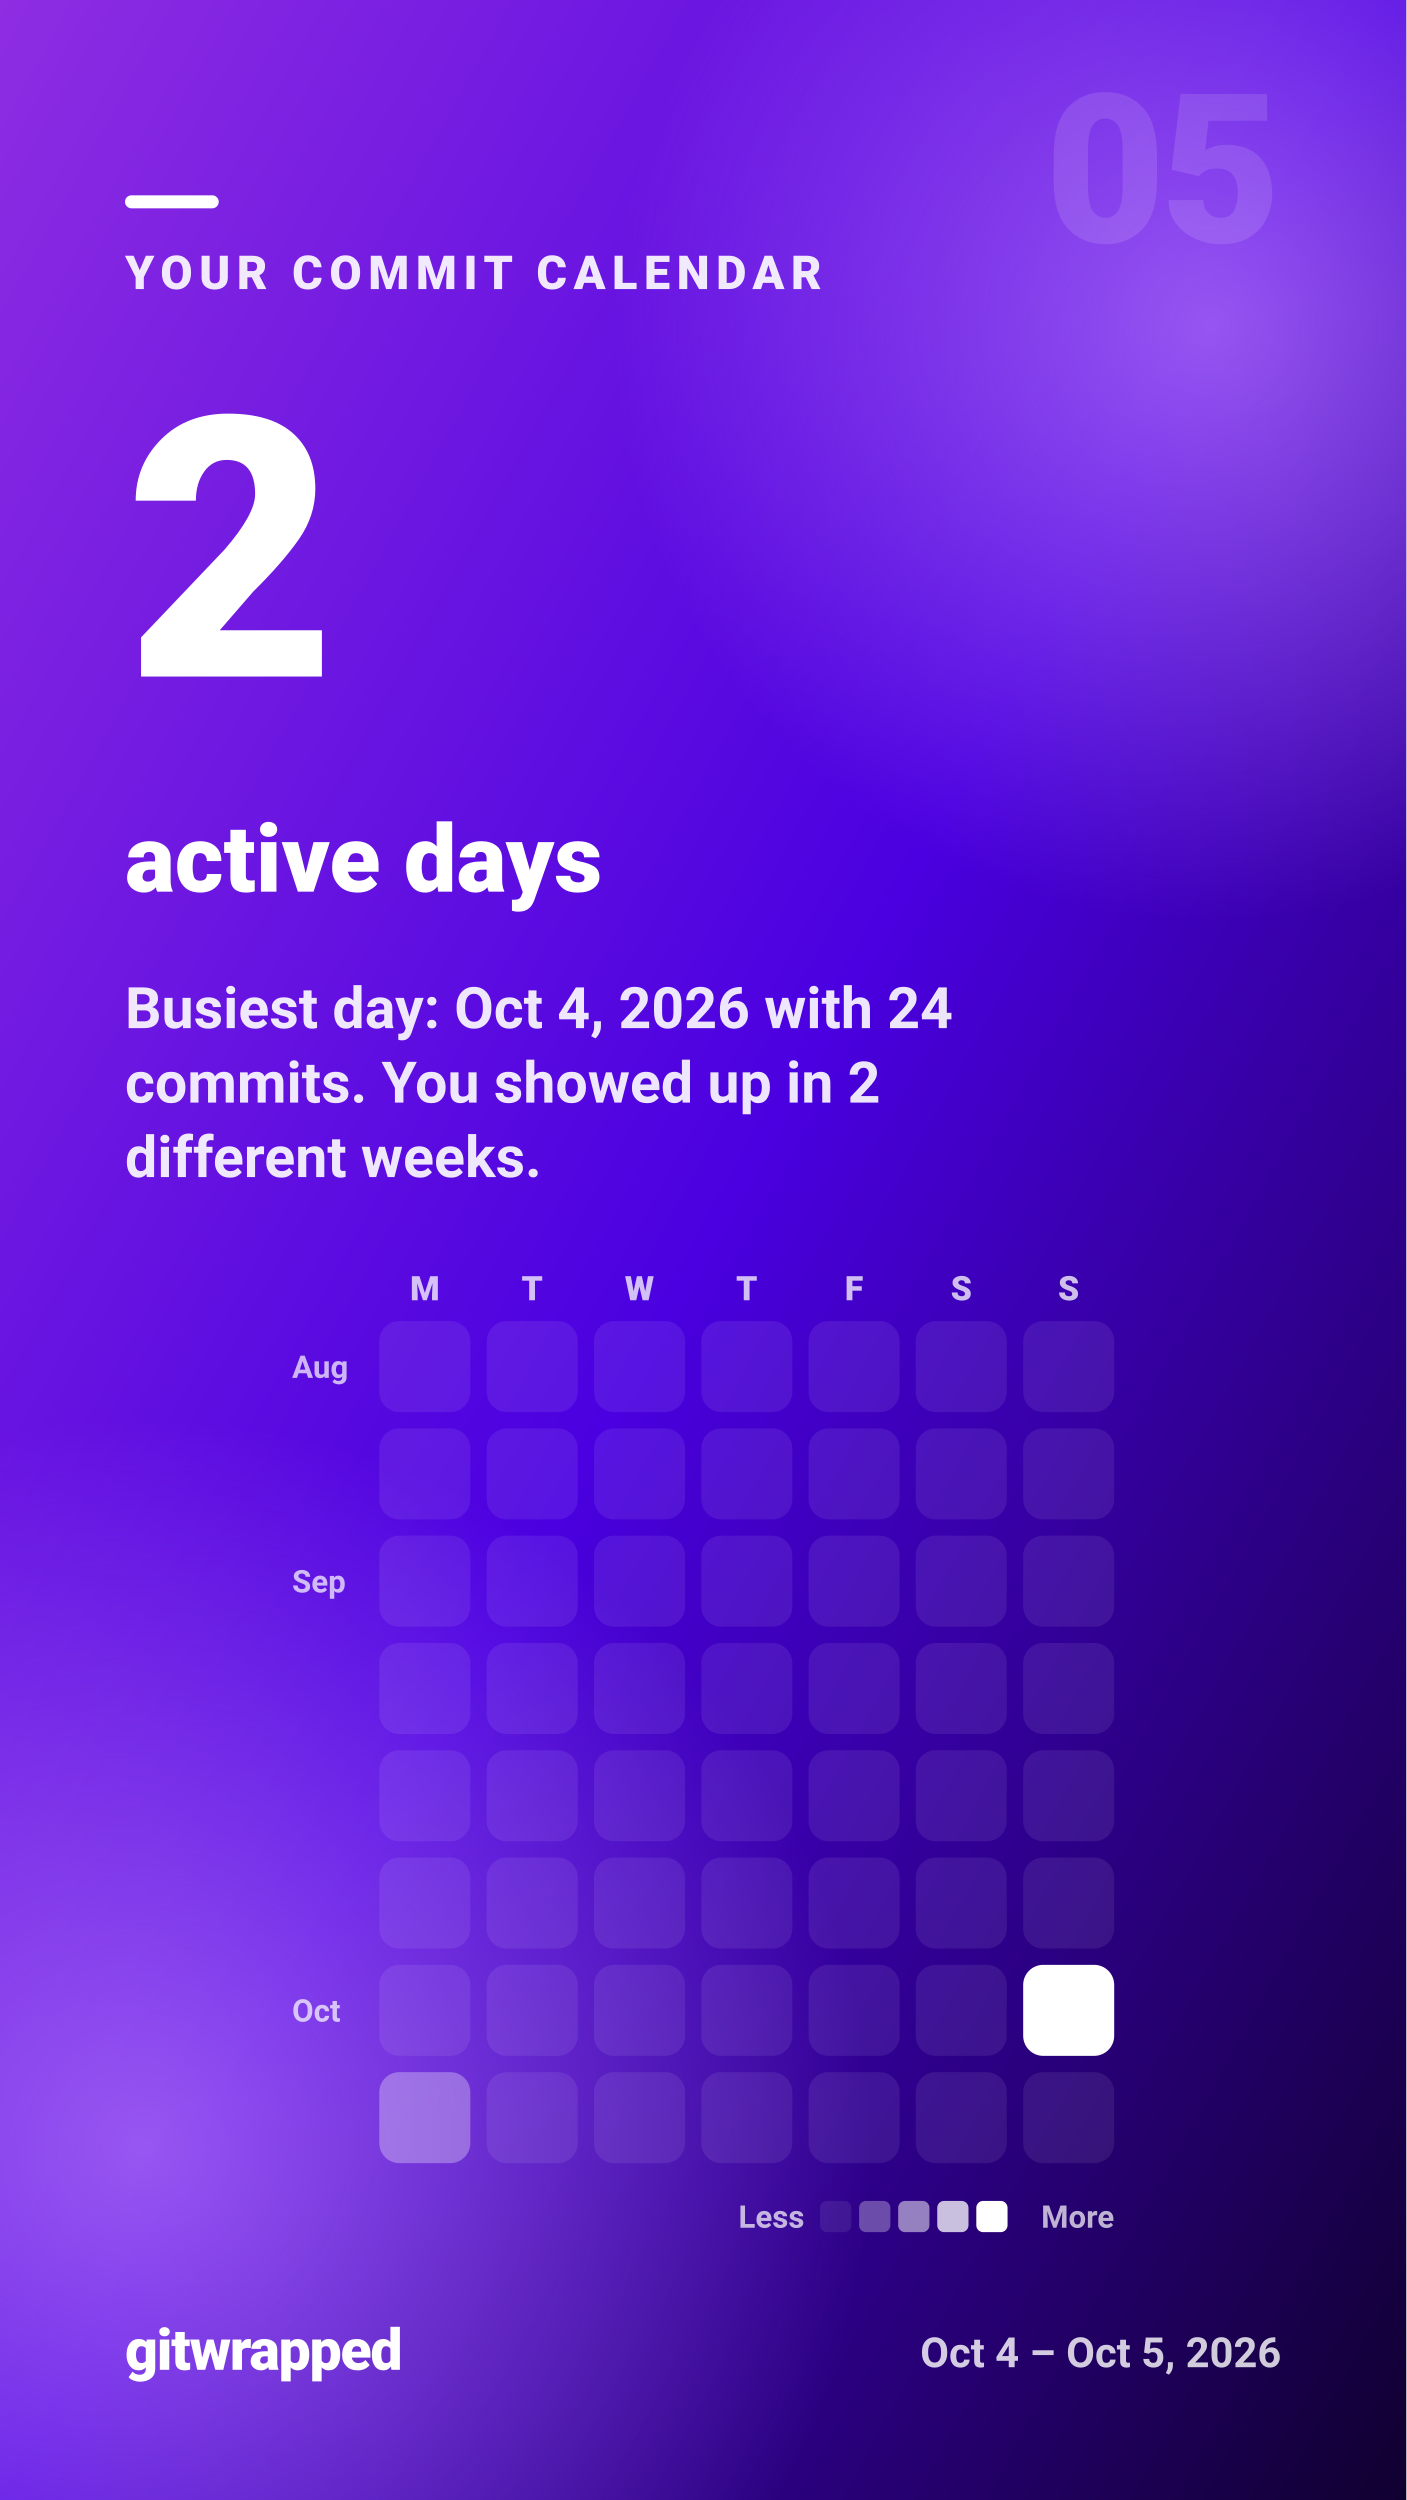
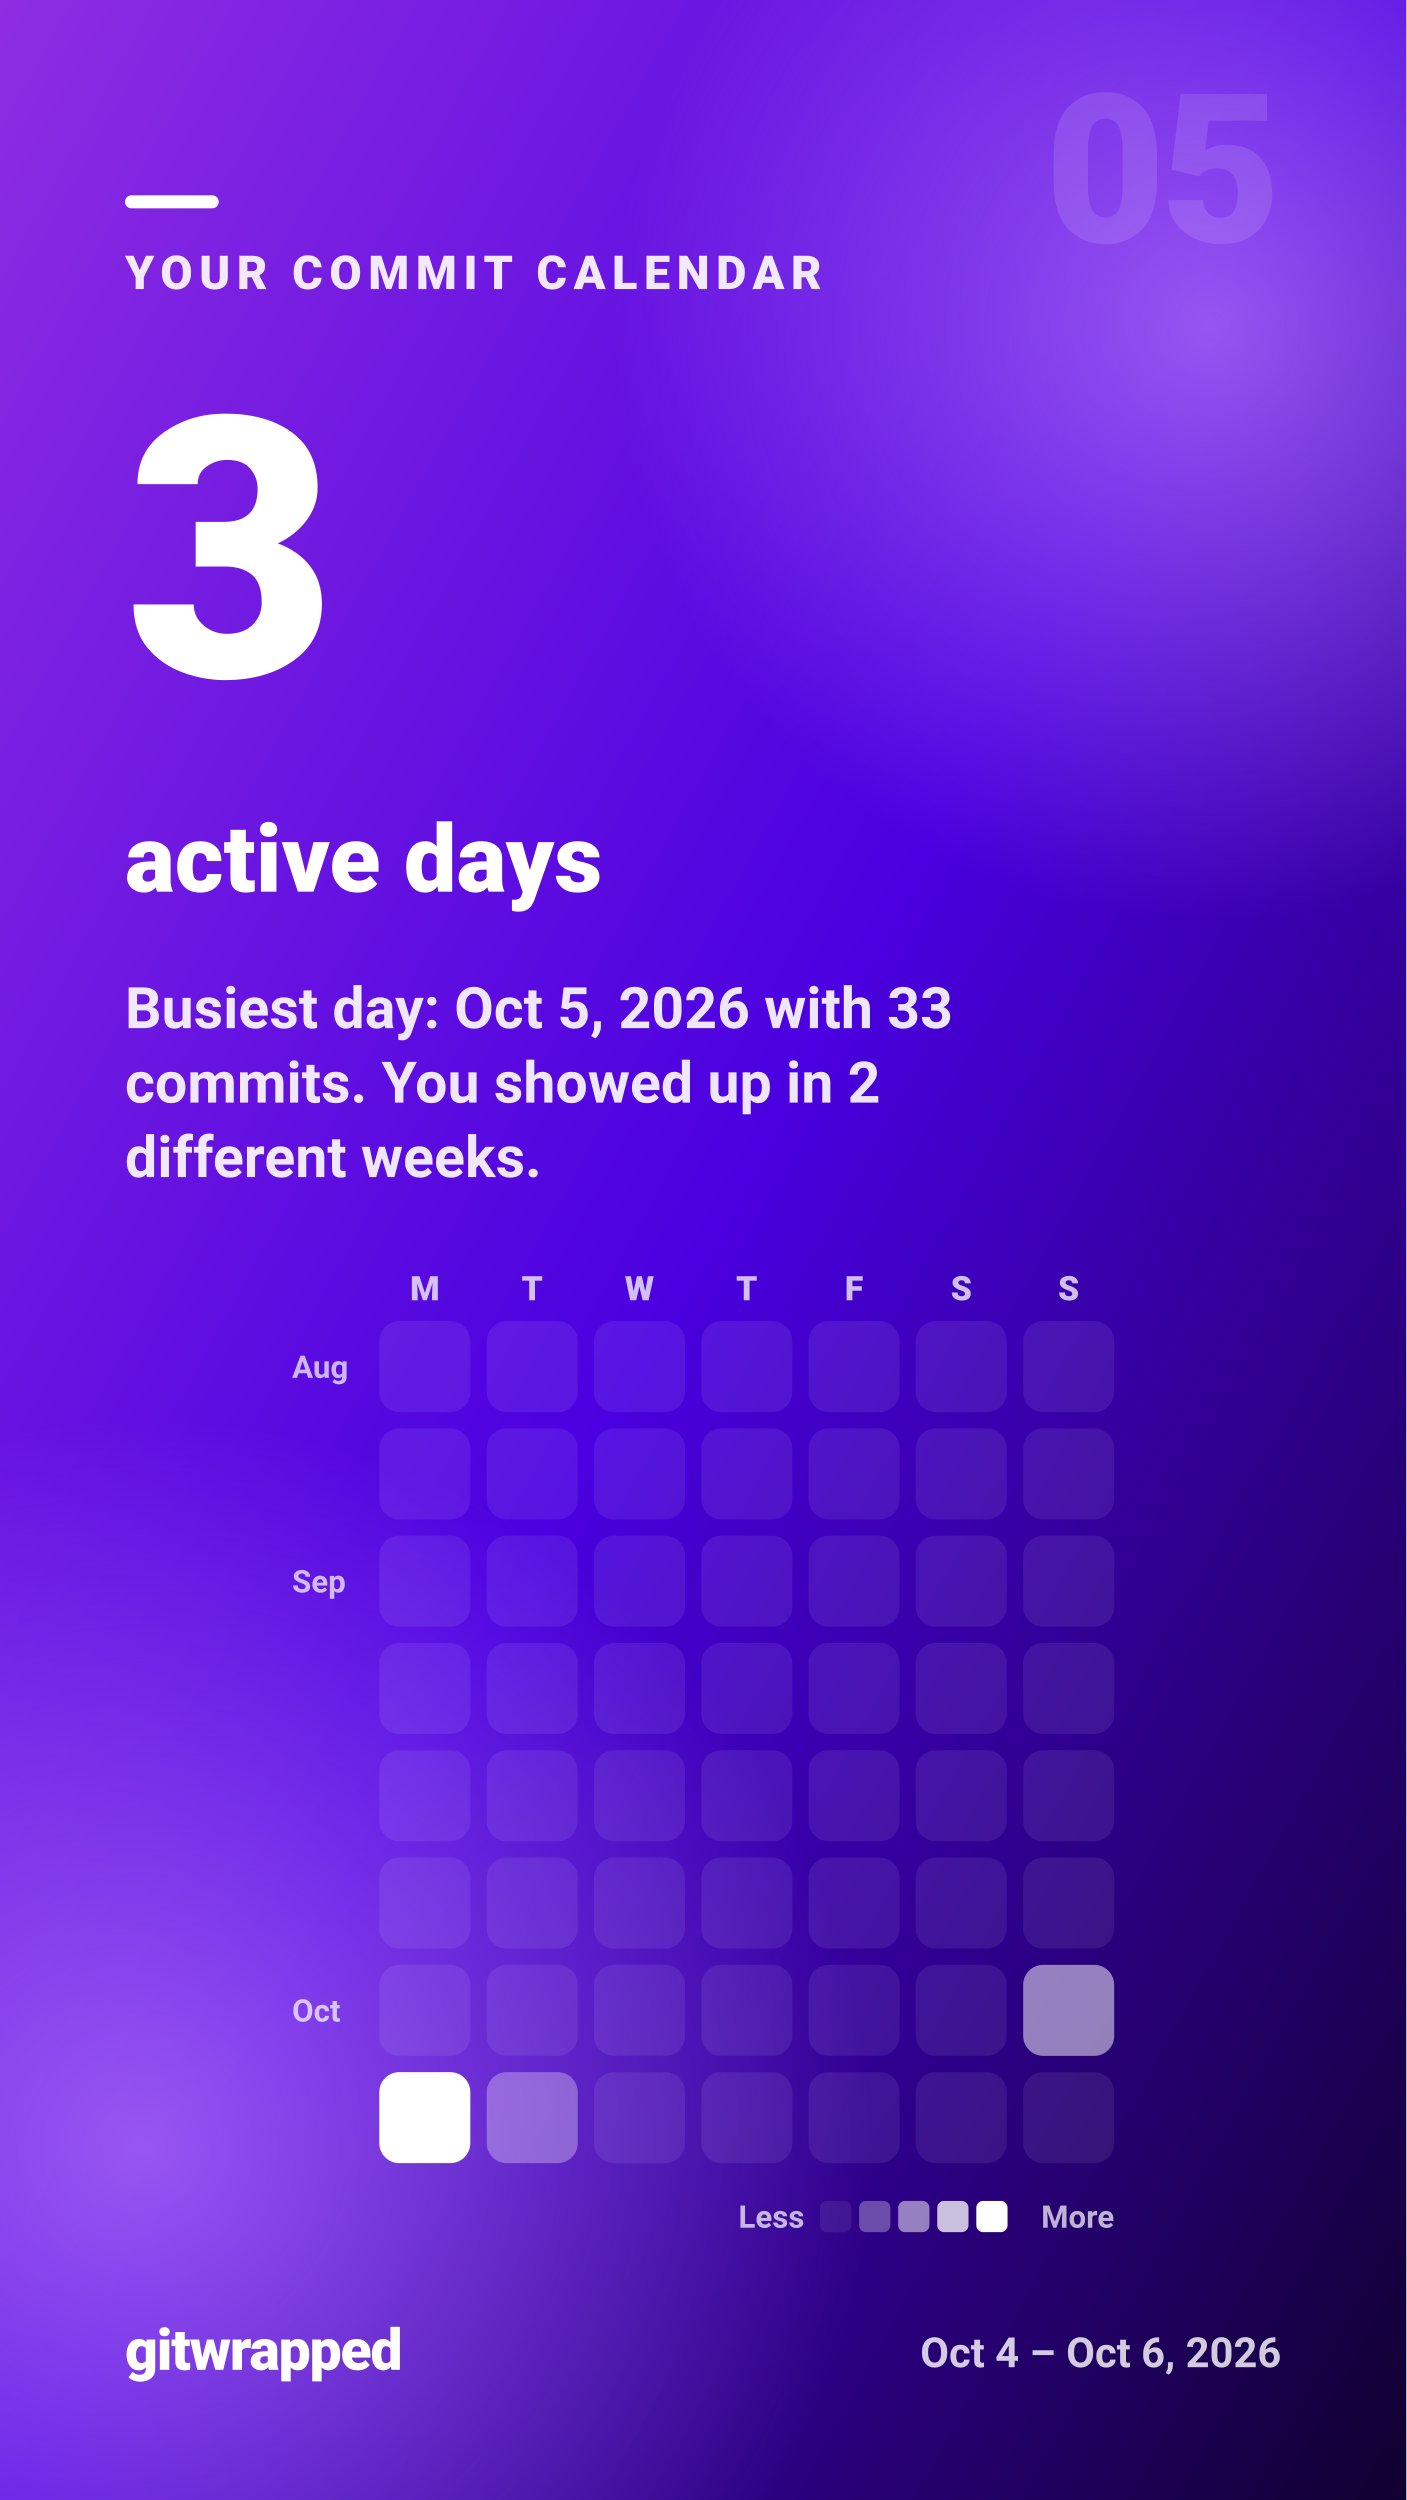
- <svg xmlns="http://www.w3.org/2000/svg" width="1080" height="1920" viewBox="0 0 1080 1920" role="img" aria-label="YOUR COMMIT CALENDAR — 2 — active days">
+ <svg xmlns="http://www.w3.org/2000/svg" width="1080" height="1920" viewBox="0 0 1080 1920" role="img" aria-label="YOUR COMMIT CALENDAR — 3 — active days">
  <defs>
    <linearGradient id="gw-activity-bg" x1="0" y1="0" x2="1" y2="1">
      <stop offset="0.00" stop-color="#8e2de2" />
      <stop offset="0.50" stop-color="#4a00e0" />
      <stop offset="1.00" stop-color="#10002f" />
    </linearGradient>
    <radialGradient id="gw-activity-glow">
      <stop offset="0" stop-color="#d59bff" stop-opacity="0.55" />
      <stop offset="1" stop-color="#d59bff" stop-opacity="0" />
    </radialGradient>
  </defs>
  <rect width="1080" height="1920" fill="url(#gw-activity-bg)" />
  <circle cx="930" cy="250" r="460" fill="url(#gw-activity-glow)" />
  <circle cx="110" cy="1650" r="560" fill="url(#gw-activity-glow)" />
  <g fill="#ffffff" font-family="system-ui, -apple-system, 'Segoe UI', Roboto, Helvetica, Arial, sans-serif">
    <text x="984" y="186" font-size="160" font-weight="900" fill-opacity="0.12" text-anchor="end" letter-spacing="-4">05</text>
    <rect x="96" y="150" width="72" height="10" rx="5" fill="#ffffff" />
    <text x="96" y="222" font-size="36" font-weight="800" fill-opacity="0.9" letter-spacing="5">YOUR COMMIT CALENDAR</text>
-     <text x="96" y="519.6" font-size="280" font-weight="900" letter-spacing="-5.6">2</text>
+     <text x="96" y="519.6" font-size="280" font-weight="900" letter-spacing="-5.6">3</text>
    <text x="96" y="684.8" font-size="72" font-weight="800">active days</text>
-     <text x="96" y="789.6" font-size="44" font-weight="600" fill-opacity="0.9">Busiest day: Oct 4, 2026 with 24</text>
+     <text x="96" y="789.6" font-size="44" font-weight="600" fill-opacity="0.9">Busiest day: Oct 5, 2026 with 33</text>
    <text x="96" y="846.8" font-size="44" font-weight="600" fill-opacity="0.9">commits. You showed up in 2</text>
    <text x="96" y="904" font-size="44" font-weight="600" fill-opacity="0.9">different weeks.</text>
    <text x="326.3" y="998.6" font-size="26" font-weight="800" fill-opacity="0.75" text-anchor="middle">M</text>
    <text x="408.7" y="998.6" font-size="26" font-weight="800" fill-opacity="0.75" text-anchor="middle">T</text>
    <text x="491.1" y="998.6" font-size="26" font-weight="800" fill-opacity="0.75" text-anchor="middle">W</text>
    <text x="573.5" y="998.6" font-size="26" font-weight="800" fill-opacity="0.75" text-anchor="middle">T</text>
    <text x="655.9" y="998.6" font-size="26" font-weight="800" fill-opacity="0.75" text-anchor="middle">F</text>
    <text x="738.3" y="998.6" font-size="26" font-weight="800" fill-opacity="0.75" text-anchor="middle">S</text>
    <text x="820.7" y="998.6" font-size="26" font-weight="800" fill-opacity="0.75" text-anchor="middle">S</text>
    <text x="224.3" y="1058.2" font-size="24" font-weight="700" fill-opacity="0.7">Aug</text>
    <text x="224.3" y="1223" font-size="24" font-weight="700" fill-opacity="0.7">Sep</text>
    <text x="224.3" y="1552.6" font-size="24" font-weight="700" fill-opacity="0.7">Oct</text>
    <rect x="291.3" y="1014.6" width="69.9" height="69.9" rx="15.4" fill-opacity="0.08" />
    <rect x="373.8" y="1014.6" width="69.9" height="69.9" rx="15.4" fill-opacity="0.08" />
    <rect x="456.2" y="1014.6" width="69.9" height="69.9" rx="15.4" fill-opacity="0.08" />
    <rect x="538.6" y="1014.6" width="69.9" height="69.9" rx="15.4" fill-opacity="0.08" />
    <rect x="621" y="1014.6" width="69.9" height="69.9" rx="15.4" fill-opacity="0.08" />
    <rect x="703.3" y="1014.6" width="69.9" height="69.9" rx="15.4" fill-opacity="0.08" />
    <rect x="785.8" y="1014.6" width="69.9" height="69.9" rx="15.4" fill-opacity="0.08" />
    <rect x="291.3" y="1097" width="69.9" height="69.9" rx="15.4" fill-opacity="0.08" />
    <rect x="373.8" y="1097" width="69.9" height="69.9" rx="15.4" fill-opacity="0.08" />
    <rect x="456.2" y="1097" width="69.9" height="69.9" rx="15.4" fill-opacity="0.08" />
    <rect x="538.6" y="1097" width="69.9" height="69.9" rx="15.4" fill-opacity="0.08" />
    <rect x="621" y="1097" width="69.9" height="69.9" rx="15.4" fill-opacity="0.08" />
    <rect x="703.3" y="1097" width="69.9" height="69.9" rx="15.4" fill-opacity="0.08" />
    <rect x="785.8" y="1097" width="69.9" height="69.9" rx="15.4" fill-opacity="0.08" />
    <rect x="291.3" y="1179.4" width="69.9" height="69.9" rx="15.4" fill-opacity="0.08" />
    <rect x="373.8" y="1179.4" width="69.9" height="69.9" rx="15.4" fill-opacity="0.08" />
    <rect x="456.2" y="1179.4" width="69.9" height="69.9" rx="15.4" fill-opacity="0.08" />
    <rect x="538.6" y="1179.4" width="69.9" height="69.9" rx="15.4" fill-opacity="0.08" />
    <rect x="621" y="1179.4" width="69.9" height="69.9" rx="15.4" fill-opacity="0.08" />
    <rect x="703.3" y="1179.4" width="69.9" height="69.9" rx="15.4" fill-opacity="0.08" />
    <rect x="785.8" y="1179.4" width="69.9" height="69.9" rx="15.4" fill-opacity="0.08" />
    <rect x="291.3" y="1261.8" width="69.9" height="69.9" rx="15.4" fill-opacity="0.08" />
    <rect x="373.8" y="1261.8" width="69.9" height="69.9" rx="15.4" fill-opacity="0.08" />
    <rect x="456.2" y="1261.8" width="69.9" height="69.9" rx="15.4" fill-opacity="0.08" />
    <rect x="538.6" y="1261.8" width="69.9" height="69.9" rx="15.4" fill-opacity="0.08" />
    <rect x="621" y="1261.8" width="69.9" height="69.9" rx="15.4" fill-opacity="0.08" />
    <rect x="703.3" y="1261.8" width="69.9" height="69.9" rx="15.4" fill-opacity="0.08" />
    <rect x="785.8" y="1261.8" width="69.9" height="69.9" rx="15.4" fill-opacity="0.08" />
    <rect x="291.3" y="1344.2" width="69.9" height="69.9" rx="15.4" fill-opacity="0.08" />
    <rect x="373.8" y="1344.2" width="69.9" height="69.9" rx="15.4" fill-opacity="0.08" />
    <rect x="456.2" y="1344.2" width="69.9" height="69.9" rx="15.4" fill-opacity="0.08" />
    <rect x="538.6" y="1344.2" width="69.9" height="69.9" rx="15.4" fill-opacity="0.08" />
    <rect x="621" y="1344.2" width="69.9" height="69.9" rx="15.4" fill-opacity="0.08" />
    <rect x="703.3" y="1344.2" width="69.9" height="69.9" rx="15.4" fill-opacity="0.08" />
    <rect x="785.8" y="1344.2" width="69.9" height="69.9" rx="15.4" fill-opacity="0.08" />
    <rect x="291.3" y="1426.6" width="69.9" height="69.9" rx="15.4" fill-opacity="0.08" />
    <rect x="373.8" y="1426.6" width="69.9" height="69.9" rx="15.4" fill-opacity="0.08" />
    <rect x="456.2" y="1426.6" width="69.9" height="69.9" rx="15.4" fill-opacity="0.08" />
    <rect x="538.6" y="1426.6" width="69.9" height="69.9" rx="15.4" fill-opacity="0.08" />
    <rect x="621" y="1426.6" width="69.9" height="69.9" rx="15.4" fill-opacity="0.08" />
    <rect x="703.3" y="1426.6" width="69.9" height="69.9" rx="15.4" fill-opacity="0.08" />
    <rect x="785.8" y="1426.6" width="69.9" height="69.9" rx="15.4" fill-opacity="0.08" />
    <rect x="291.3" y="1509" width="69.9" height="69.9" rx="15.4" fill-opacity="0.08" />
    <rect x="373.8" y="1509" width="69.9" height="69.9" rx="15.4" fill-opacity="0.08" />
    <rect x="456.2" y="1509" width="69.9" height="69.9" rx="15.4" fill-opacity="0.08" />
    <rect x="538.6" y="1509" width="69.9" height="69.9" rx="15.4" fill-opacity="0.08" />
    <rect x="621" y="1509" width="69.9" height="69.9" rx="15.4" fill-opacity="0.08" />
    <rect x="703.3" y="1509" width="69.9" height="69.9" rx="15.4" fill-opacity="0.08" />
-     <rect x="785.8" y="1509" width="69.9" height="69.9" rx="15.4" fill-opacity="1" />
-     <rect x="291.3" y="1591.4" width="69.9" height="69.9" rx="15.4" fill-opacity="0.3" />
-     <rect x="373.8" y="1591.4" width="69.9" height="69.9" rx="15.4" fill-opacity="0.08" />
+     <rect x="785.8" y="1509" width="69.9" height="69.9" rx="15.4" fill-opacity="0.5" />
+     <rect x="291.3" y="1591.4" width="69.9" height="69.9" rx="15.4" fill-opacity="1" />
+     <rect x="373.8" y="1591.4" width="69.9" height="69.9" rx="15.4" fill-opacity="0.3" />
    <rect x="456.2" y="1591.4" width="69.9" height="69.9" rx="15.4" fill-opacity="0.08" />
    <rect x="538.6" y="1591.4" width="69.9" height="69.9" rx="15.4" fill-opacity="0.08" />
    <rect x="621" y="1591.4" width="69.9" height="69.9" rx="15.4" fill-opacity="0.08" />
    <rect x="703.3" y="1591.4" width="69.9" height="69.9" rx="15.4" fill-opacity="0.08" />
    <rect x="785.8" y="1591.4" width="69.9" height="69.9" rx="15.4" fill-opacity="0.08" />
    <text x="617.8" y="1710.9" font-size="24" font-weight="700" fill-opacity="0.7" text-anchor="end">Less</text>
    <rect x="629.8" y="1690.3" width="24" height="24" rx="5.3" fill-opacity="0.08" />
    <rect x="659.8" y="1690.3" width="24" height="24" rx="5.3" fill-opacity="0.3" />
    <rect x="689.8" y="1690.3" width="24" height="24" rx="5.3" fill-opacity="0.5" />
    <rect x="719.8" y="1690.3" width="24" height="24" rx="5.3" fill-opacity="0.75" />
    <rect x="749.8" y="1690.3" width="24" height="24" rx="5.3" fill-opacity="1" />
    <text x="855.7" y="1710.9" font-size="24" font-weight="700" fill-opacity="0.7" text-anchor="end">More</text>
    <text x="96" y="1820" font-size="44" font-weight="900" letter-spacing="-1">gitwrapped</text>
-     <text x="984" y="1818" font-size="32" font-weight="600" fill-opacity="0.8" text-anchor="end">Oct 4 – Oct 5, 2026</text>
+     <text x="984" y="1818" font-size="32" font-weight="600" fill-opacity="0.8" text-anchor="end">Oct 4 – Oct 6, 2026</text>
  </g>
</svg>
